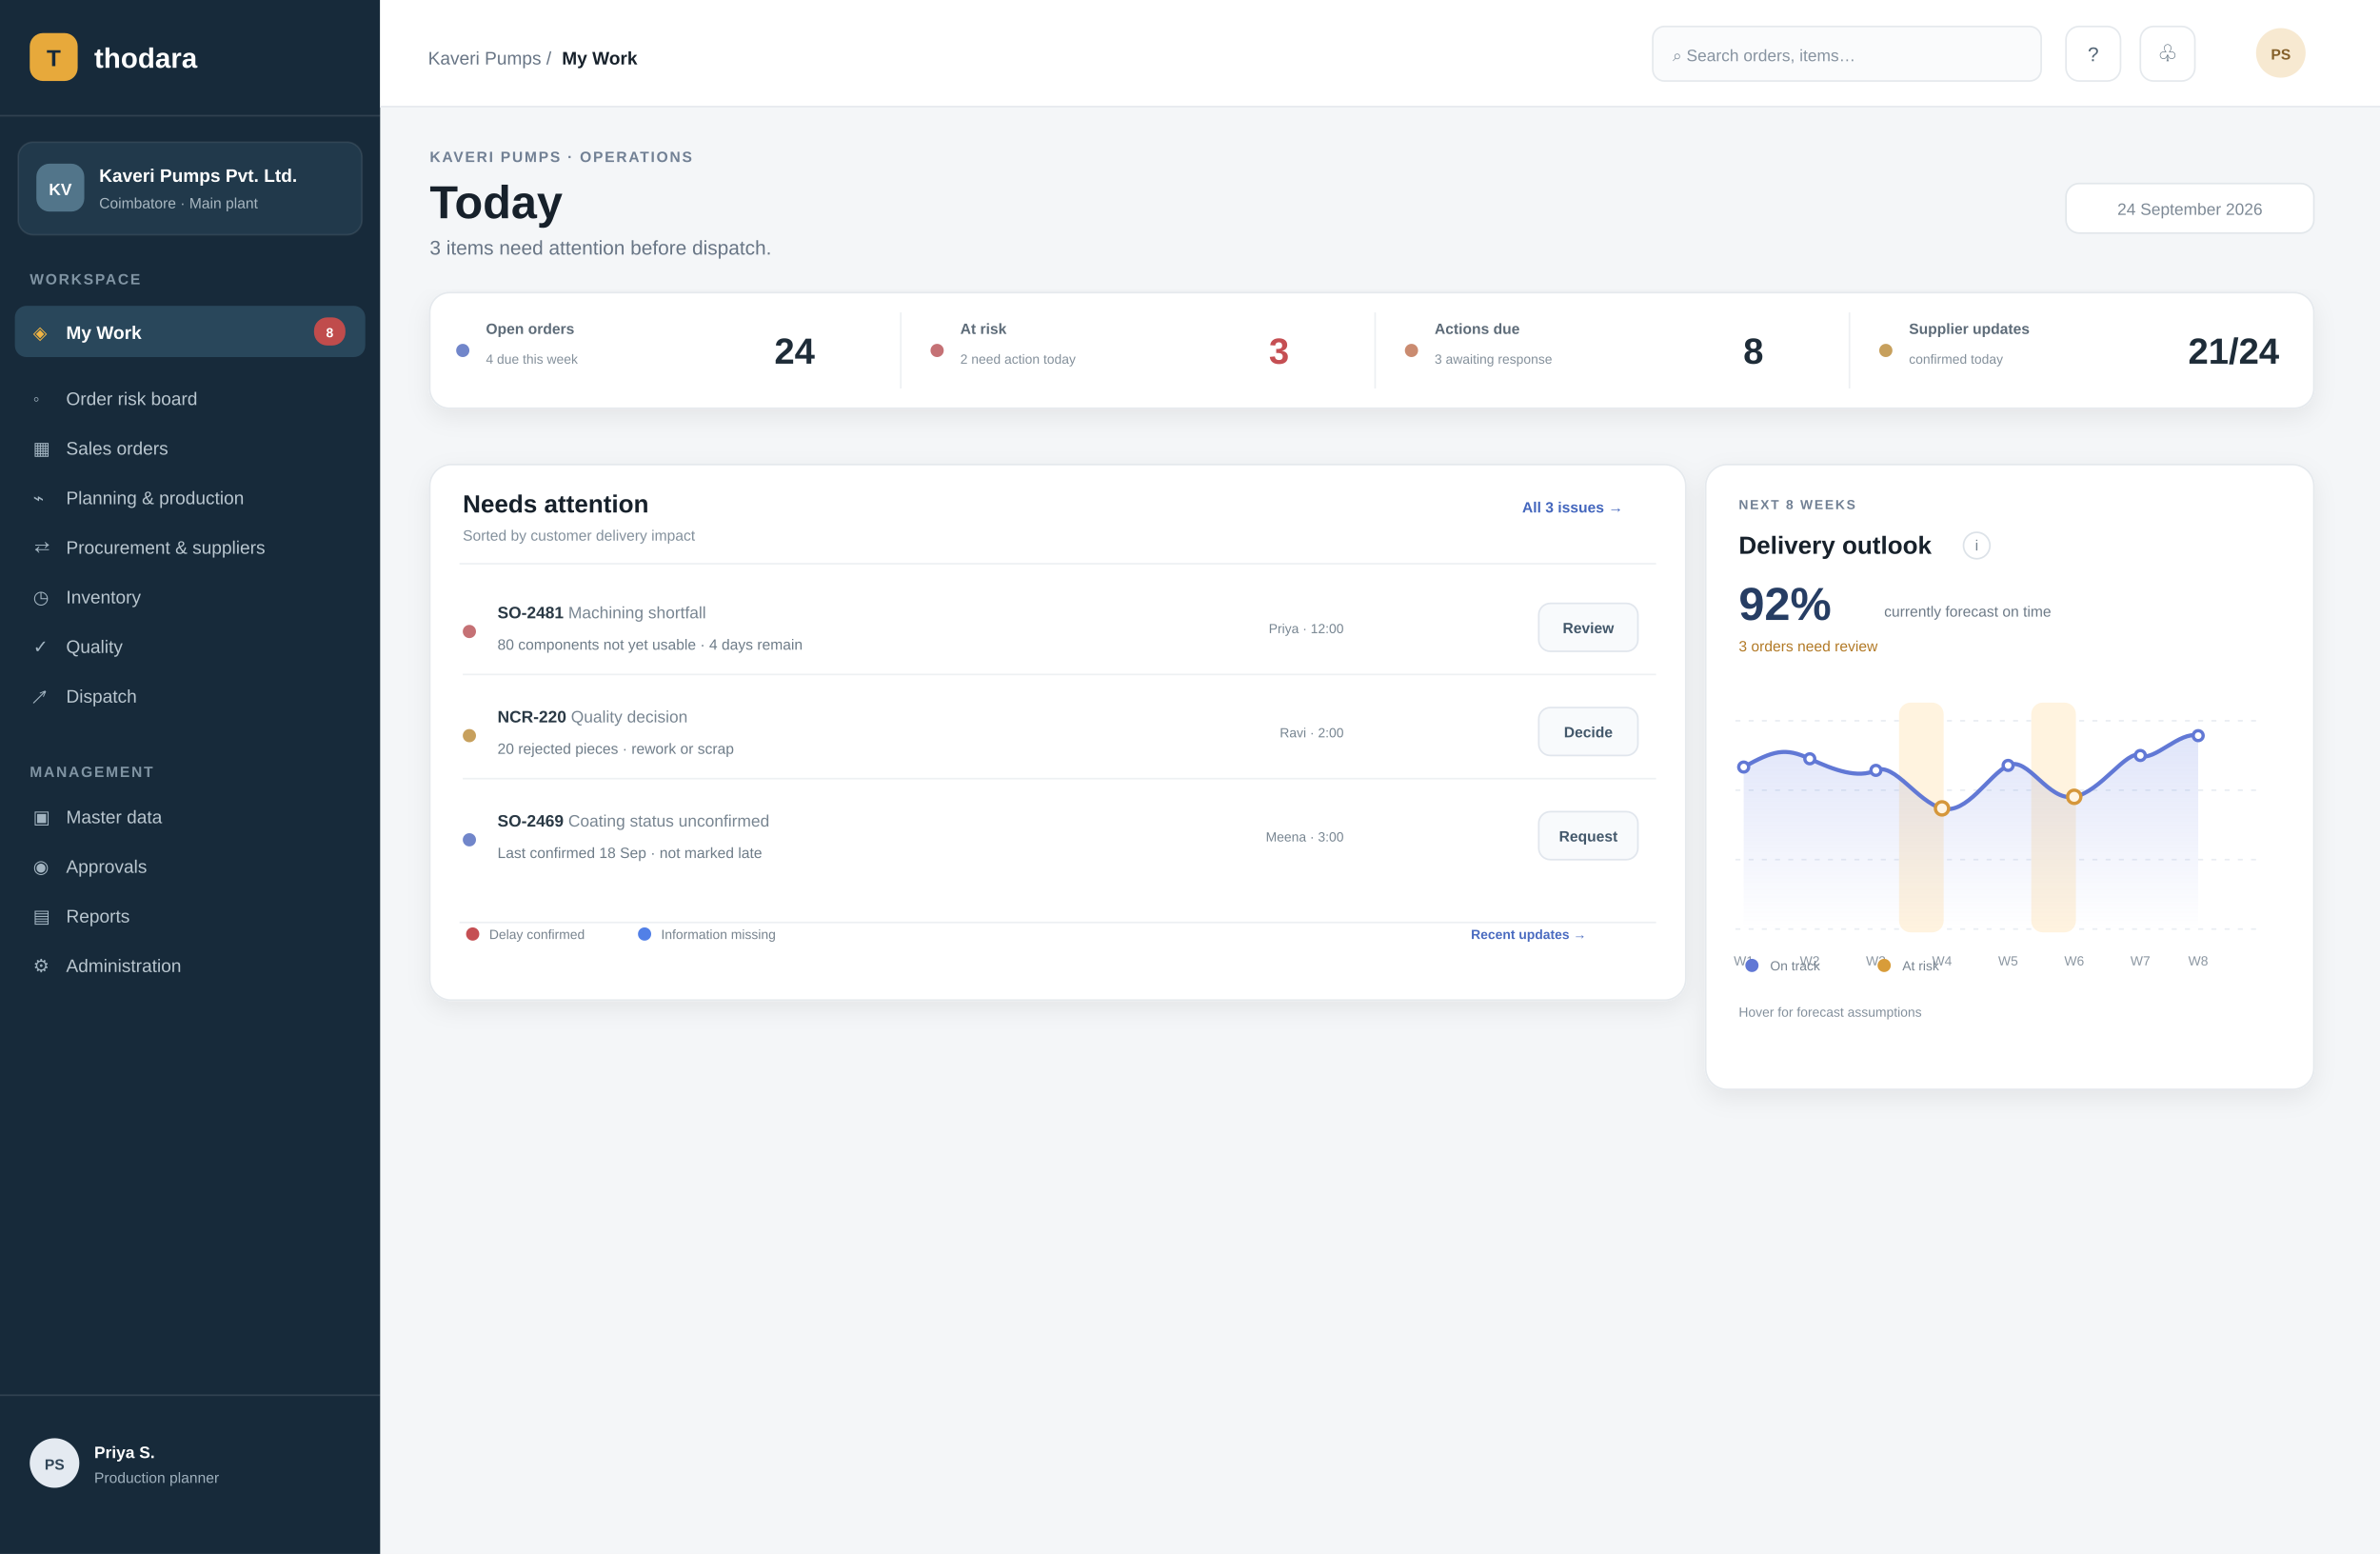
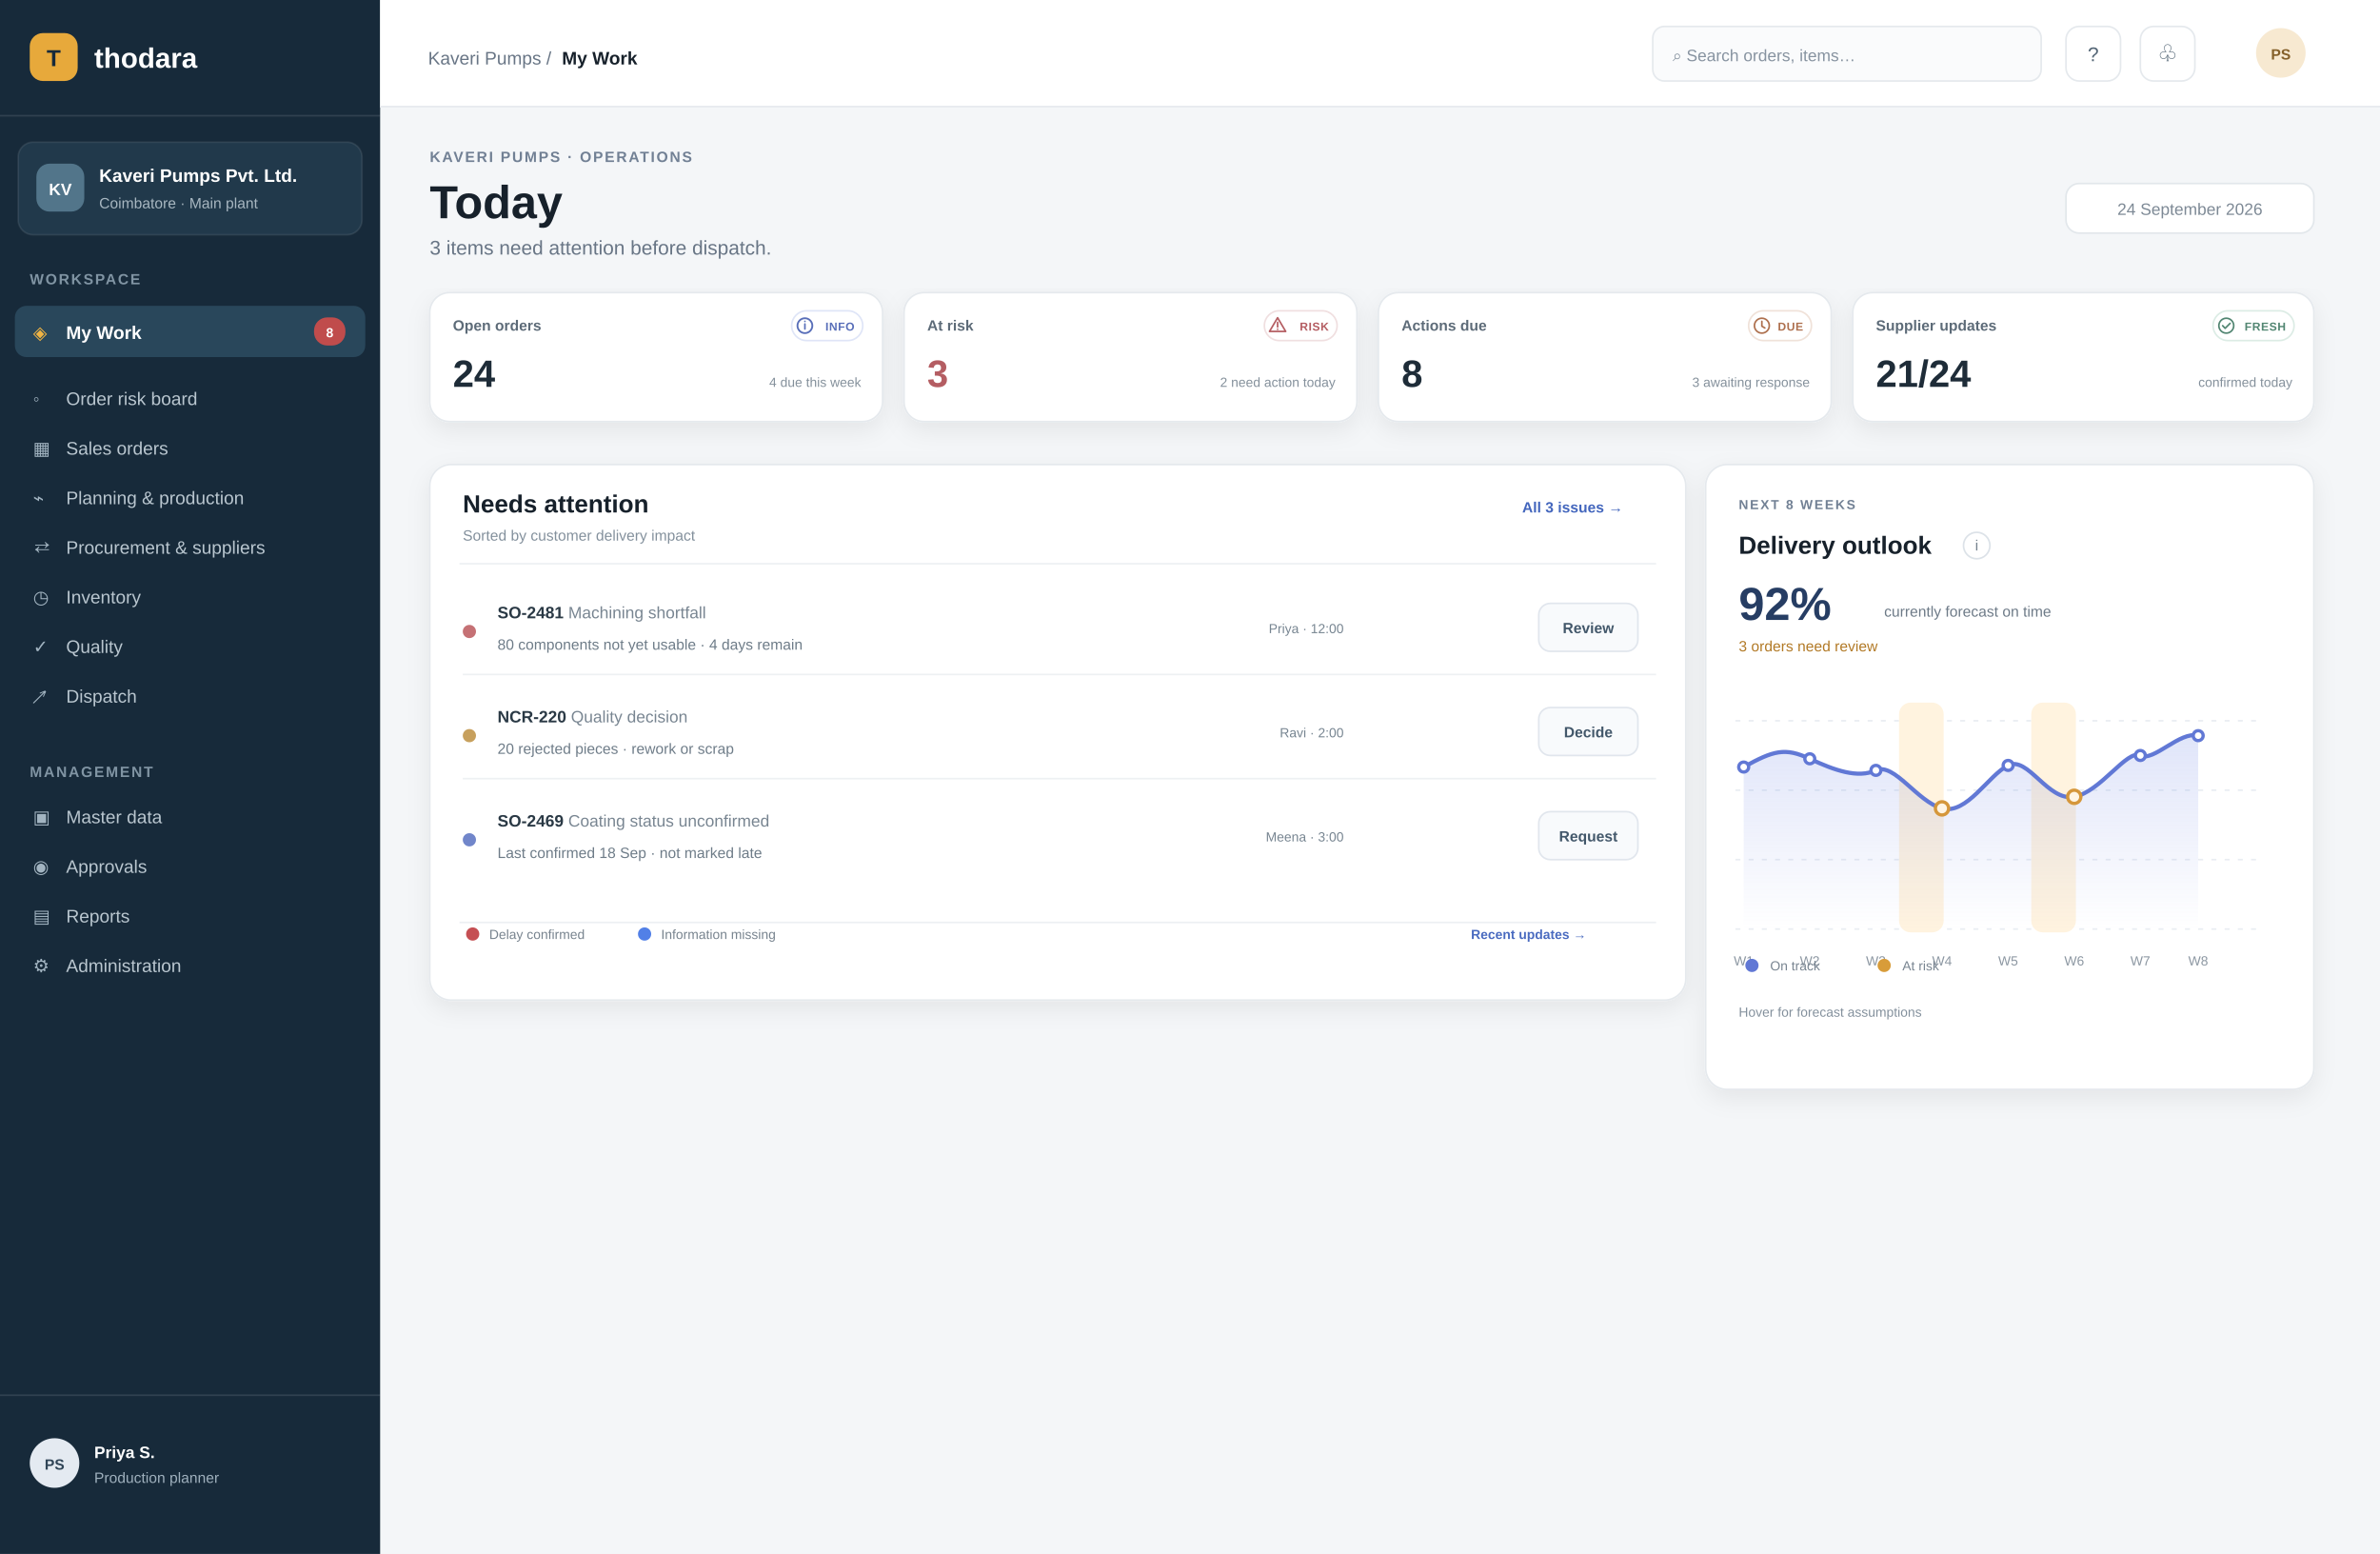
<svg xmlns="http://www.w3.org/2000/svg" width="1440" height="940" viewBox="0 0 1440 940">
  <defs>
    <filter id="shadow" x="-10%" y="-10%" width="125%" height="140%">
      <feDropShadow dx="0" dy="5" stdDeviation="7" flood-color="#182636" flood-opacity=".07" />
    </filter>
    <linearGradient id="area" x1="0" y1="0" x2="0" y2="1">
      <stop offset="0" stop-color="#647ce2" stop-opacity=".20" />
      <stop offset="1" stop-color="#647ce2" stop-opacity="0" />
    </linearGradient>
  </defs>
  <rect width="1440" height="940" fill="#f4f6f8" />
  <rect width="230" height="940" fill="#172a3a" />
  <rect x="18" y="20" width="29" height="29" rx="8" fill="#e7a93b" />
  <text x="32.5" y="40" text-anchor="middle" font-family="Arial" font-size="14" font-weight="700" fill="#172a3a">T</text>
  <text x="57" y="41" font-family="Arial" font-size="17" font-weight="700" fill="#fff">thodara</text>
  <path d="M0 70H230" stroke="#ffffff1c" />
  <rect x="11" y="86" width="208" height="56" rx="9" fill="#21394b" stroke="#ffffff16" />
  <rect x="22" y="99" width="29" height="29" rx="8" fill="#52758a" />
  <text x="36.5" y="118" text-anchor="middle" font-family="Arial" font-size="10" font-weight="700" fill="#fff">KV</text>
  <text x="60" y="110" font-family="Arial" font-size="11" font-weight="700" fill="#fff">Kaveri Pumps Pvt. Ltd.</text>
  <text x="60" y="126" font-family="Arial" font-size="9" fill="#a8b7c1">Coimbatore · Main plant</text>
  <text x="18" y="172" font-family="Arial" font-size="9" font-weight="700" letter-spacing="1" fill="#8094a3">WORKSPACE</text>
  <g font-family="Arial" font-size="11">
    <rect x="9" y="185" width="212" height="31" rx="7" fill="#29475b" />
    <text x="20" y="205" fill="#f0b443">◈</text>
    <text x="40" y="205" font-weight="700" fill="#fff">My Work</text>
    <rect x="190" y="192" width="19" height="17" rx="8" fill="#c04c4c" />
    <text x="199.5" y="204" text-anchor="middle" font-size="8" font-weight="700" fill="#fff">8</text>
    <text x="20" y="245" fill="#a2b4c1">◦</text>
    <text x="40" y="245" fill="#b9c6cf">Order risk board</text>
    <text x="20" y="275" fill="#a2b4c1">▦</text>
    <text x="40" y="275" fill="#b9c6cf">Sales orders</text>
    <text x="20" y="305" fill="#a2b4c1">⌁</text>
    <text x="40" y="305" fill="#b9c6cf">Planning &amp; production</text>
    <text x="20" y="335" fill="#a2b4c1">⇄</text>
    <text x="40" y="335" fill="#b9c6cf">Procurement &amp; suppliers</text>
    <text x="20" y="365" fill="#a2b4c1">◷</text>
    <text x="40" y="365" fill="#b9c6cf">Inventory</text>
    <text x="20" y="395" fill="#a2b4c1">✓</text>
    <text x="40" y="395" fill="#b9c6cf">Quality</text>
    <text x="20" y="425" fill="#a2b4c1">↗</text>
    <text x="40" y="425" fill="#b9c6cf">Dispatch</text>
    <text x="18" y="470" font-size="9" font-weight="700" letter-spacing="1" fill="#8094a3">MANAGEMENT</text>
    <text x="20" y="498" fill="#a2b4c1">▣</text>
    <text x="40" y="498" fill="#b9c6cf">Master data</text>
    <text x="20" y="528" fill="#a2b4c1">◉</text>
    <text x="40" y="528" fill="#b9c6cf">Approvals</text>
    <text x="20" y="558" fill="#a2b4c1">▤</text>
    <text x="40" y="558" fill="#b9c6cf">Reports</text>
    <text x="20" y="588" fill="#a2b4c1">⚙</text>
    <text x="40" y="588" fill="#b9c6cf">Administration</text>
  </g>
  <path d="M0 844H230" stroke="#ffffff1c" />
  <circle cx="33" cy="885" r="15" fill="#e4eaf1" />
  <text x="33" y="889" text-anchor="middle" font-family="Arial" font-size="9" font-weight="700" fill="#304557">PS</text>
  <text x="57" y="882" font-family="Arial" font-size="10" font-weight="700" fill="#fff">Priya S.</text>
  <text x="57" y="897" font-family="Arial" font-size="9" fill="#9eafbc">Production planner</text>
  <rect x="230" y="0" width="1210" height="65" fill="#fff" />
  <path d="M230 64.5H1440" stroke="#e5e9ed" />
  <text x="259" y="39" font-family="Arial" font-size="11" fill="#687585">Kaveri Pumps /</text>
  <text x="340" y="39" font-family="Arial" font-size="11" font-weight="700" fill="#17212b">My Work</text>
  <rect x="1000" y="16" width="235" height="33" rx="7" fill="#fafbfc" stroke="#e5e9ed" />
  <text x="1012" y="37" font-family="Arial" font-size="10" fill="#8793a0">⌕ Search orders, items…</text>
  <rect x="1250" y="16" width="33" height="33" rx="8" fill="#fff" stroke="#e5e9ed" />
  <text x="1266.5" y="37" text-anchor="middle" font-family="Arial" font-size="12" fill="#536575">?</text>
  <rect x="1295" y="16" width="33" height="33" rx="8" fill="#fff" stroke="#e5e9ed" />
  <text x="1311.5" y="37" text-anchor="middle" font-family="Arial" font-size="14" fill="#536575">♧</text>
  <circle cx="1380" cy="32" r="15" fill="#f7e9d1" />
  <text x="1380" y="36" text-anchor="middle" font-family="Arial" font-size="9" font-weight="700" fill="#85602a">PS</text>
  <text x="260" y="98" font-family="Arial" font-size="9" font-weight="700" letter-spacing="1" fill="#718094">KAVERI PUMPS · OPERATIONS</text>
  <text x="260" y="132" font-family="Arial" font-size="28" font-weight="700" fill="#17212b">Today</text>
  <text x="260" y="154" font-family="Arial" font-size="12" fill="#687585">3 items need attention before dispatch.</text>
  <rect x="1250" y="111" width="150" height="30" rx="8" fill="#fff" stroke="#e2e7eb" />
  <text x="1325" y="130" text-anchor="middle" font-family="Arial" font-size="10" fill="#7d8995">24 September 2026</text>
  <g filter="url(#shadow)">
-     <rect x="260" y="177" width="1140" height="70" rx="12" fill="#fff" stroke="#e5e9ed" />
-   </g>
-   <path d="M545 189V235M832 189V235M1119 189V235" stroke="#edf0f3" />
-   <g font-family="Arial">
-     <circle cx="280" cy="212" r="4" fill="#7186ca" />
-     <text x="294" y="202" font-size="9" font-weight="700" fill="#5d6b78">Open orders</text>
-     <text x="294" y="220" font-size="8" fill="#84909b">4 due this week</text>
-     <text x="493" y="220" text-anchor="end" font-size="22" font-weight="700" fill="#1e2c38">24</text>
-     <circle cx="567" cy="212" r="4" fill="#c57175" />
-     <text x="581" y="202" font-size="9" font-weight="700" fill="#5d6b78">At risk</text>
-     <text x="581" y="220" font-size="8" fill="#84909b">2 need action today</text>
-     <text x="780" y="220" text-anchor="end" font-size="22" font-weight="700" fill="#c54f53">3</text>
-     <circle cx="854" cy="212" r="4" fill="#ca8b70" />
-     <text x="868" y="202" font-size="9" font-weight="700" fill="#5d6b78">Actions due</text>
-     <text x="868" y="220" font-size="8" fill="#84909b">3 awaiting response</text>
-     <text x="1067" y="220" text-anchor="end" font-size="22" font-weight="700" fill="#1e2c38">8</text>
-     <circle cx="1141" cy="212" r="4" fill="#c7a05d" />
-     <text x="1155" y="202" font-size="9" font-weight="700" fill="#5d6b78">Supplier updates</text>
-     <text x="1155" y="220" font-size="8" fill="#84909b">confirmed today</text>
-     <text x="1379" y="220" text-anchor="end" font-size="22" font-weight="700" fill="#1e2c38">21/24</text>
+     <rect x="260" y="177" width="274" height="78" rx="12" fill="#fff" stroke="#e5e9ed" />
+   </g>
+   <g font-family="Arial">
+     <text x="274" y="200" font-size="9" font-weight="700" fill="#5d6b78">Open orders</text>
+     <rect x="479" y="188" width="43" height="18" rx="9" fill="#fff" stroke="#dfe5f7" />
+     <text x="517" y="200" text-anchor="end" font-size="7" font-weight="700" letter-spacing=".3" fill="#596fb9">INFO</text>
+     <circle cx="487" cy="197" r="4.5" fill="none" stroke="#596fb9" stroke-width="1.1" />
+     <path d="M487 196v3M487 194.4h.01" stroke="#596fb9" stroke-width="1" stroke-linecap="round" />
+     <text x="274" y="234" font-size="23" font-weight="700" fill="#1e2c38">24</text>
+     <text x="521" y="234" text-anchor="end" font-size="8" fill="#84909b">4 due this week</text>
+   </g>
+   <g filter="url(#shadow)">
+     <rect x="547" y="177" width="274" height="78" rx="12" fill="#fff" stroke="#e5e9ed" />
+   </g>
+   <g font-family="Arial">
+     <text x="561" y="200" font-size="9" font-weight="700" fill="#5d6b78">At risk</text>
+     <rect x="765" y="188" width="44" height="18" rx="9" fill="#fff" stroke="#f0dfe0" />
+     <text x="804" y="200" text-anchor="end" font-size="7" font-weight="700" letter-spacing=".3" fill="#b45d62">RISK</text>
+     <path d="M773 192.2L777.9 200.5H768.1Z" fill="none" stroke="#b45d62" stroke-width="1" stroke-linejoin="round" />
+     <path d="M773 195v2.8M773 199.2h.01" stroke="#b45d62" stroke-width="1" stroke-linecap="round" />
+     <text x="561" y="234" font-size="23" font-weight="700" fill="#b45d62">3</text>
+     <text x="808" y="234" text-anchor="end" font-size="8" fill="#84909b">2 need action today</text>
+   </g>
+   <g filter="url(#shadow)">
+     <rect x="834" y="177" width="274" height="78" rx="12" fill="#fff" stroke="#e5e9ed" />
+   </g>
+   <g font-family="Arial">
+     <text x="848" y="200" font-size="9" font-weight="700" fill="#5d6b78">Actions due</text>
+     <rect x="1058" y="188" width="38" height="18" rx="9" fill="#fff" stroke="#f0e2d9" />
+     <text x="1091" y="200" text-anchor="end" font-size="7" font-weight="700" letter-spacing=".3" fill="#ae704e">DUE</text>
+     <circle cx="1066" cy="197" r="4.5" fill="none" stroke="#ae704e" stroke-width="1" />
+     <path d="M1066 194.4v2.9l1.8 1.1" fill="none" stroke="#ae704e" stroke-width="1" stroke-linecap="round" />
+     <text x="848" y="234" font-size="23" font-weight="700" fill="#1e2c38">8</text>
+     <text x="1095" y="234" text-anchor="end" font-size="8" fill="#84909b">3 awaiting response</text>
+   </g>
+   <g filter="url(#shadow)">
+     <rect x="1121" y="177" width="279" height="78" rx="12" fill="#fff" stroke="#e5e9ed" />
+   </g>
+   <g font-family="Arial">
+     <text x="1135" y="200" font-size="9" font-weight="700" fill="#5d6b78">Supplier updates</text>
+     <rect x="1339" y="188" width="49" height="18" rx="9" fill="#fff" stroke="#dcece5" />
+     <text x="1383" y="200" text-anchor="end" font-size="7" font-weight="700" letter-spacing=".3" fill="#528672">FRESH</text>
+     <circle cx="1347" cy="197" r="4.5" fill="none" stroke="#528672" stroke-width="1" />
+     <path d="m1344.8 197 1.5 1.6 3-3" fill="none" stroke="#528672" stroke-width="1" stroke-linecap="round" stroke-linejoin="round" />
+     <text x="1135" y="234" font-size="23" font-weight="700" fill="#1e2c38">21/24</text>
+     <text x="1387" y="234" text-anchor="end" font-size="8" fill="#84909b">confirmed today</text>
  </g>
  <g filter="url(#shadow)" font-family="Arial">
    <rect x="260" y="281" width="760" height="324" rx="13" fill="#fff" stroke="#e5e9ed" />
    <rect x="1032" y="281" width="368" height="378" rx="13" fill="#fff" stroke="#e5e9ed" />
  </g>
  <text x="280" y="310" font-family="Arial" font-size="15" font-weight="700" fill="#17212b">Needs attention</text>
  <text x="280" y="327" font-family="Arial" font-size="9" fill="#83909c">Sorted by customer delivery impact</text>
  <text x="921" y="310" font-family="Arial" font-size="9" font-weight="700" fill="#4366bd">All 3 issues →</text>
  <path d="M278 341H1002" stroke="#edf0f3" />
  <g font-family="Arial">
    <circle cx="284" cy="382" r="4" fill="#c57175" />
    <text x="301" y="374" font-size="10" font-weight="700" fill="#2a3945">SO-2481 <tspan fill="#788591" font-weight="400">Machining shortfall</tspan>
    </text>
    <text x="301" y="393" font-size="9" fill="#6e7c88">80 components not yet usable · 4 days remain</text>
    <text x="813" y="383" text-anchor="end" font-size="8" fill="#778591">Priya · 12:00</text>
    <rect x="931" y="365" width="60" height="29" rx="7" fill="#f8fafc" stroke="#e1e6ed" />
    <text x="961" y="383" text-anchor="middle" font-size="9" font-weight="700" fill="#42576a">Review</text>
    <path d="M280 408H1002" stroke="#eef1f3" />
    <circle cx="284" cy="445" r="4" fill="#c7a05d" />
    <text x="301" y="437" font-size="10" font-weight="700" fill="#2a3945">NCR-220 <tspan fill="#788591" font-weight="400">Quality decision</tspan>
    </text>
    <text x="301" y="456" font-size="9" fill="#6e7c88">20 rejected pieces · rework or scrap</text>
    <text x="813" y="446" text-anchor="end" font-size="8" fill="#778591">Ravi · 2:00</text>
    <rect x="931" y="428" width="60" height="29" rx="7" fill="#f8fafc" stroke="#e1e6ed" />
    <text x="961" y="446" text-anchor="middle" font-size="9" font-weight="700" fill="#42576a">Decide</text>
    <path d="M280 471H1002" stroke="#eef1f3" />
    <circle cx="284" cy="508" r="4" fill="#7186ca" />
    <text x="301" y="500" font-size="10" font-weight="700" fill="#2a3945">SO-2469 <tspan fill="#788591" font-weight="400">Coating status unconfirmed</tspan>
    </text>
    <text x="301" y="519" font-size="9" fill="#6e7c88">Last confirmed 18 Sep · not marked late</text>
    <text x="813" y="509" text-anchor="end" font-size="8" fill="#778591">Meena · 3:00</text>
    <rect x="931" y="491" width="60" height="29" rx="7" fill="#f8fafc" stroke="#e1e6ed" />
    <text x="961" y="509" text-anchor="middle" font-size="9" font-weight="700" fill="#42576a">Request</text>
  </g>
  <path d="M278 558H1002" stroke="#edf0f3" />
  <circle cx="286" cy="565" r="4" fill="#c54f53" />
  <text x="296" y="568" font-family="Arial" font-size="8" fill="#77838e">Delay confirmed</text>
  <circle cx="390" cy="565" r="4" fill="#5280e7" />
  <text x="400" y="568" font-family="Arial" font-size="8" fill="#77838e">Information missing</text>
  <text x="890" y="568" font-family="Arial" font-size="8" font-weight="700" fill="#4a6bc0">Recent updates →</text>
  <text x="1052" y="308" font-family="Arial" font-size="8" font-weight="700" letter-spacing="1" fill="#718094">NEXT 8 WEEKS</text>
  <text x="1052" y="335" font-family="Arial" font-size="15" font-weight="700" fill="#17212b">Delivery outlook</text>
  <circle cx="1196" cy="330" r="8" fill="#fff" stroke="#dce2e8" />
  <text x="1196" y="333" text-anchor="middle" font-family="Arial" font-size="9" fill="#74818d">i</text>
  <text x="1052" y="375" font-family="Arial" font-size="28" font-weight="700" fill="#263d63">92%</text>
  <text x="1140" y="373" font-family="Arial" font-size="9" fill="#6d7a87">currently forecast on time</text>
  <text x="1052" y="394" font-family="Arial" font-size="9" fill="#b27a27">3 orders need review</text>
  <g transform="translate(1050 416)">
    <path d="M0 20H320M0 62H320M0 104H320M0 146H320" stroke="#e9edf2" stroke-dasharray="3 5" />
    <rect x="99" y="9" width="27" height="139" rx="7" fill="#fff3df" />
    <rect x="179" y="9" width="27" height="139" rx="7" fill="#fff3df" />
    <path d="M5 48 C23 38 30 36 45 43 S74 55 85 50 S110 69 125 73 S153 53 165 47 S189 69 205 66 S237 37 245 41 S269 26 280 29 L280 147 L5 147Z" fill="url(#area)" />
    <path d="M5 48 C23 38 30 36 45 43 S74 55 85 50 S110 69 125 73 S153 53 165 47 S189 69 205 66 S237 37 245 41 S269 26 280 29" fill="none" stroke="#6178d5" stroke-width="2.5" stroke-linecap="round" />
    <g fill="#fff" stroke="#6178d5" stroke-width="2">
      <circle cx="5" cy="48" r="3" />
      <circle cx="45" cy="43" r="3" />
      <circle cx="85" cy="50" r="3" />
      <circle cx="165" cy="47" r="3" />
      <circle cx="245" cy="41" r="3" />
      <circle cx="280" cy="29" r="3" />
    </g>
    <g fill="#fff5e4" stroke="#d5973b" stroke-width="2">
      <circle cx="125" cy="73" r="4" />
      <circle cx="205" cy="66" r="4" />
    </g>
    <g font-family="Arial" font-size="8" fill="#8b96a1" text-anchor="middle">
      <text x="5" y="168">W1</text>
      <text x="45" y="168">W2</text>
      <text x="85" y="168">W3</text>
      <text x="125" y="168">W4</text>
      <text x="165" y="168">W5</text>
      <text x="205" y="168">W6</text>
      <text x="245" y="168">W7</text>
      <text x="280" y="168">W8</text>
    </g>
  </g>
  <circle cx="1060" cy="584" r="4" fill="#6178d5" />
  <text x="1071" y="587" font-family="Arial" font-size="8" fill="#798591">On track</text>
  <circle cx="1140" cy="584" r="4" fill="#d89c39" />
  <text x="1151" y="587" font-family="Arial" font-size="8" fill="#798591">At risk</text>
  <text x="1052" y="615" font-family="Arial" font-size="8" fill="#83909c">Hover for forecast assumptions</text>
</svg>
